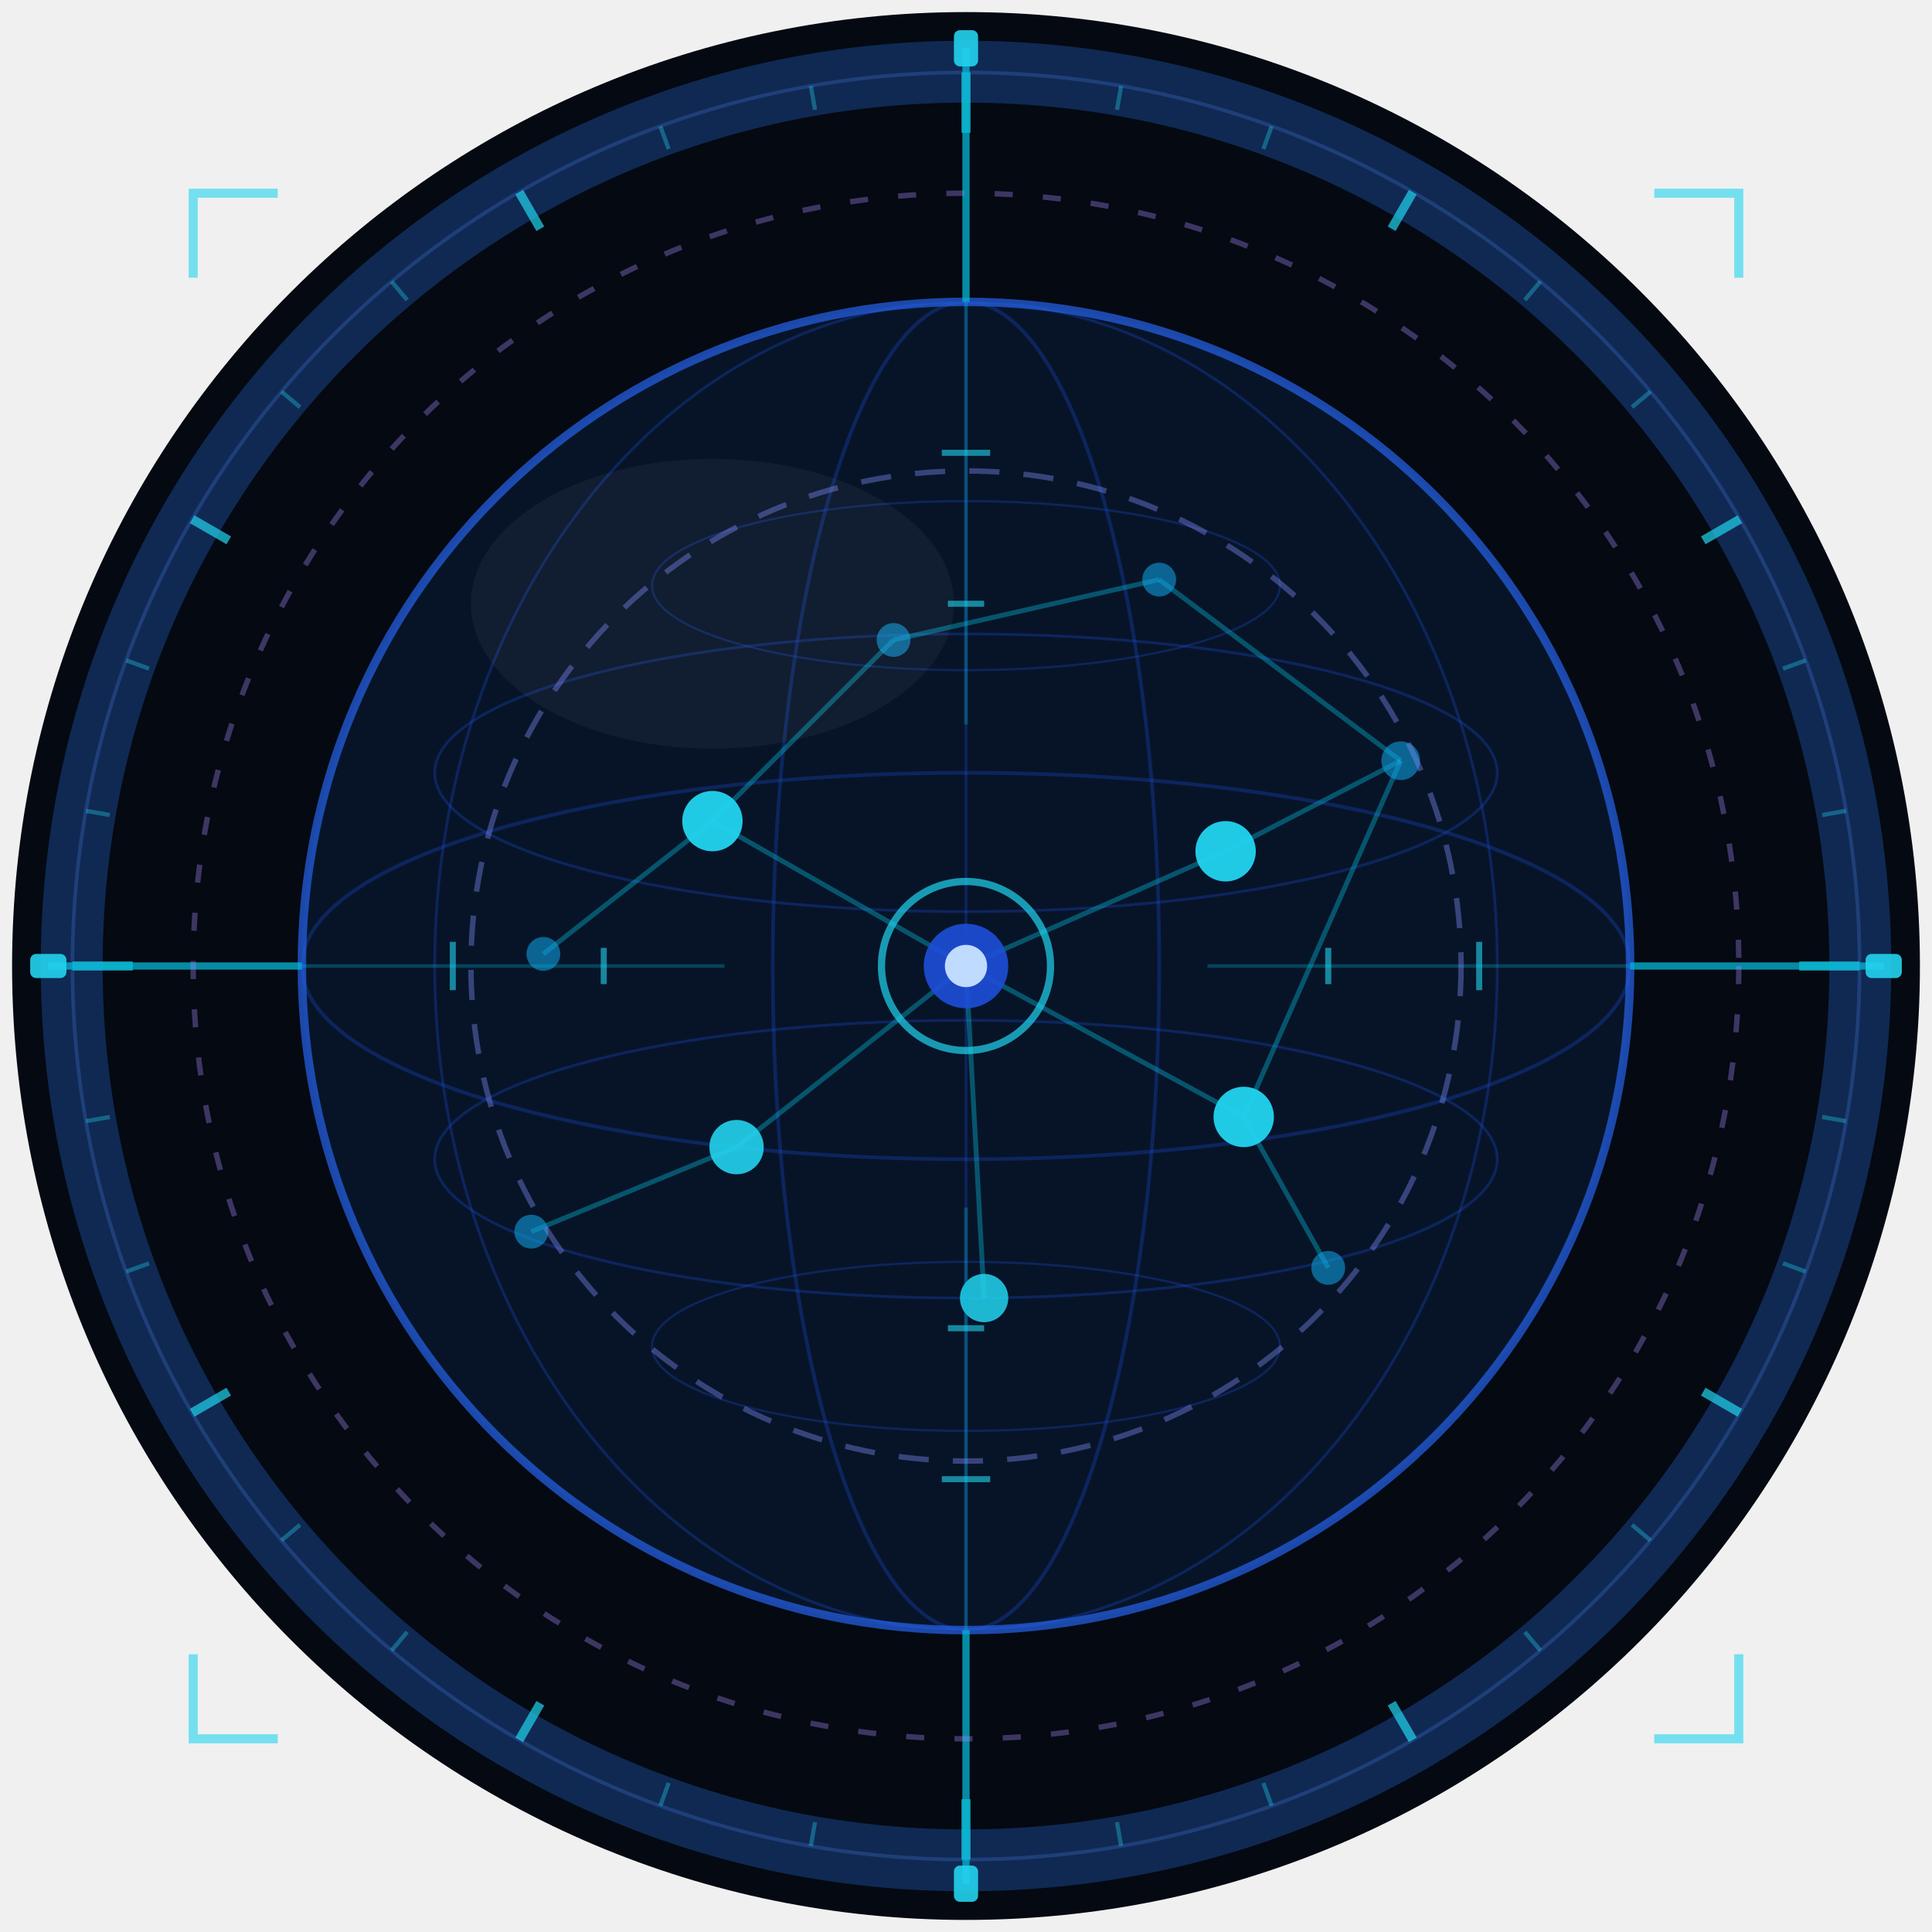
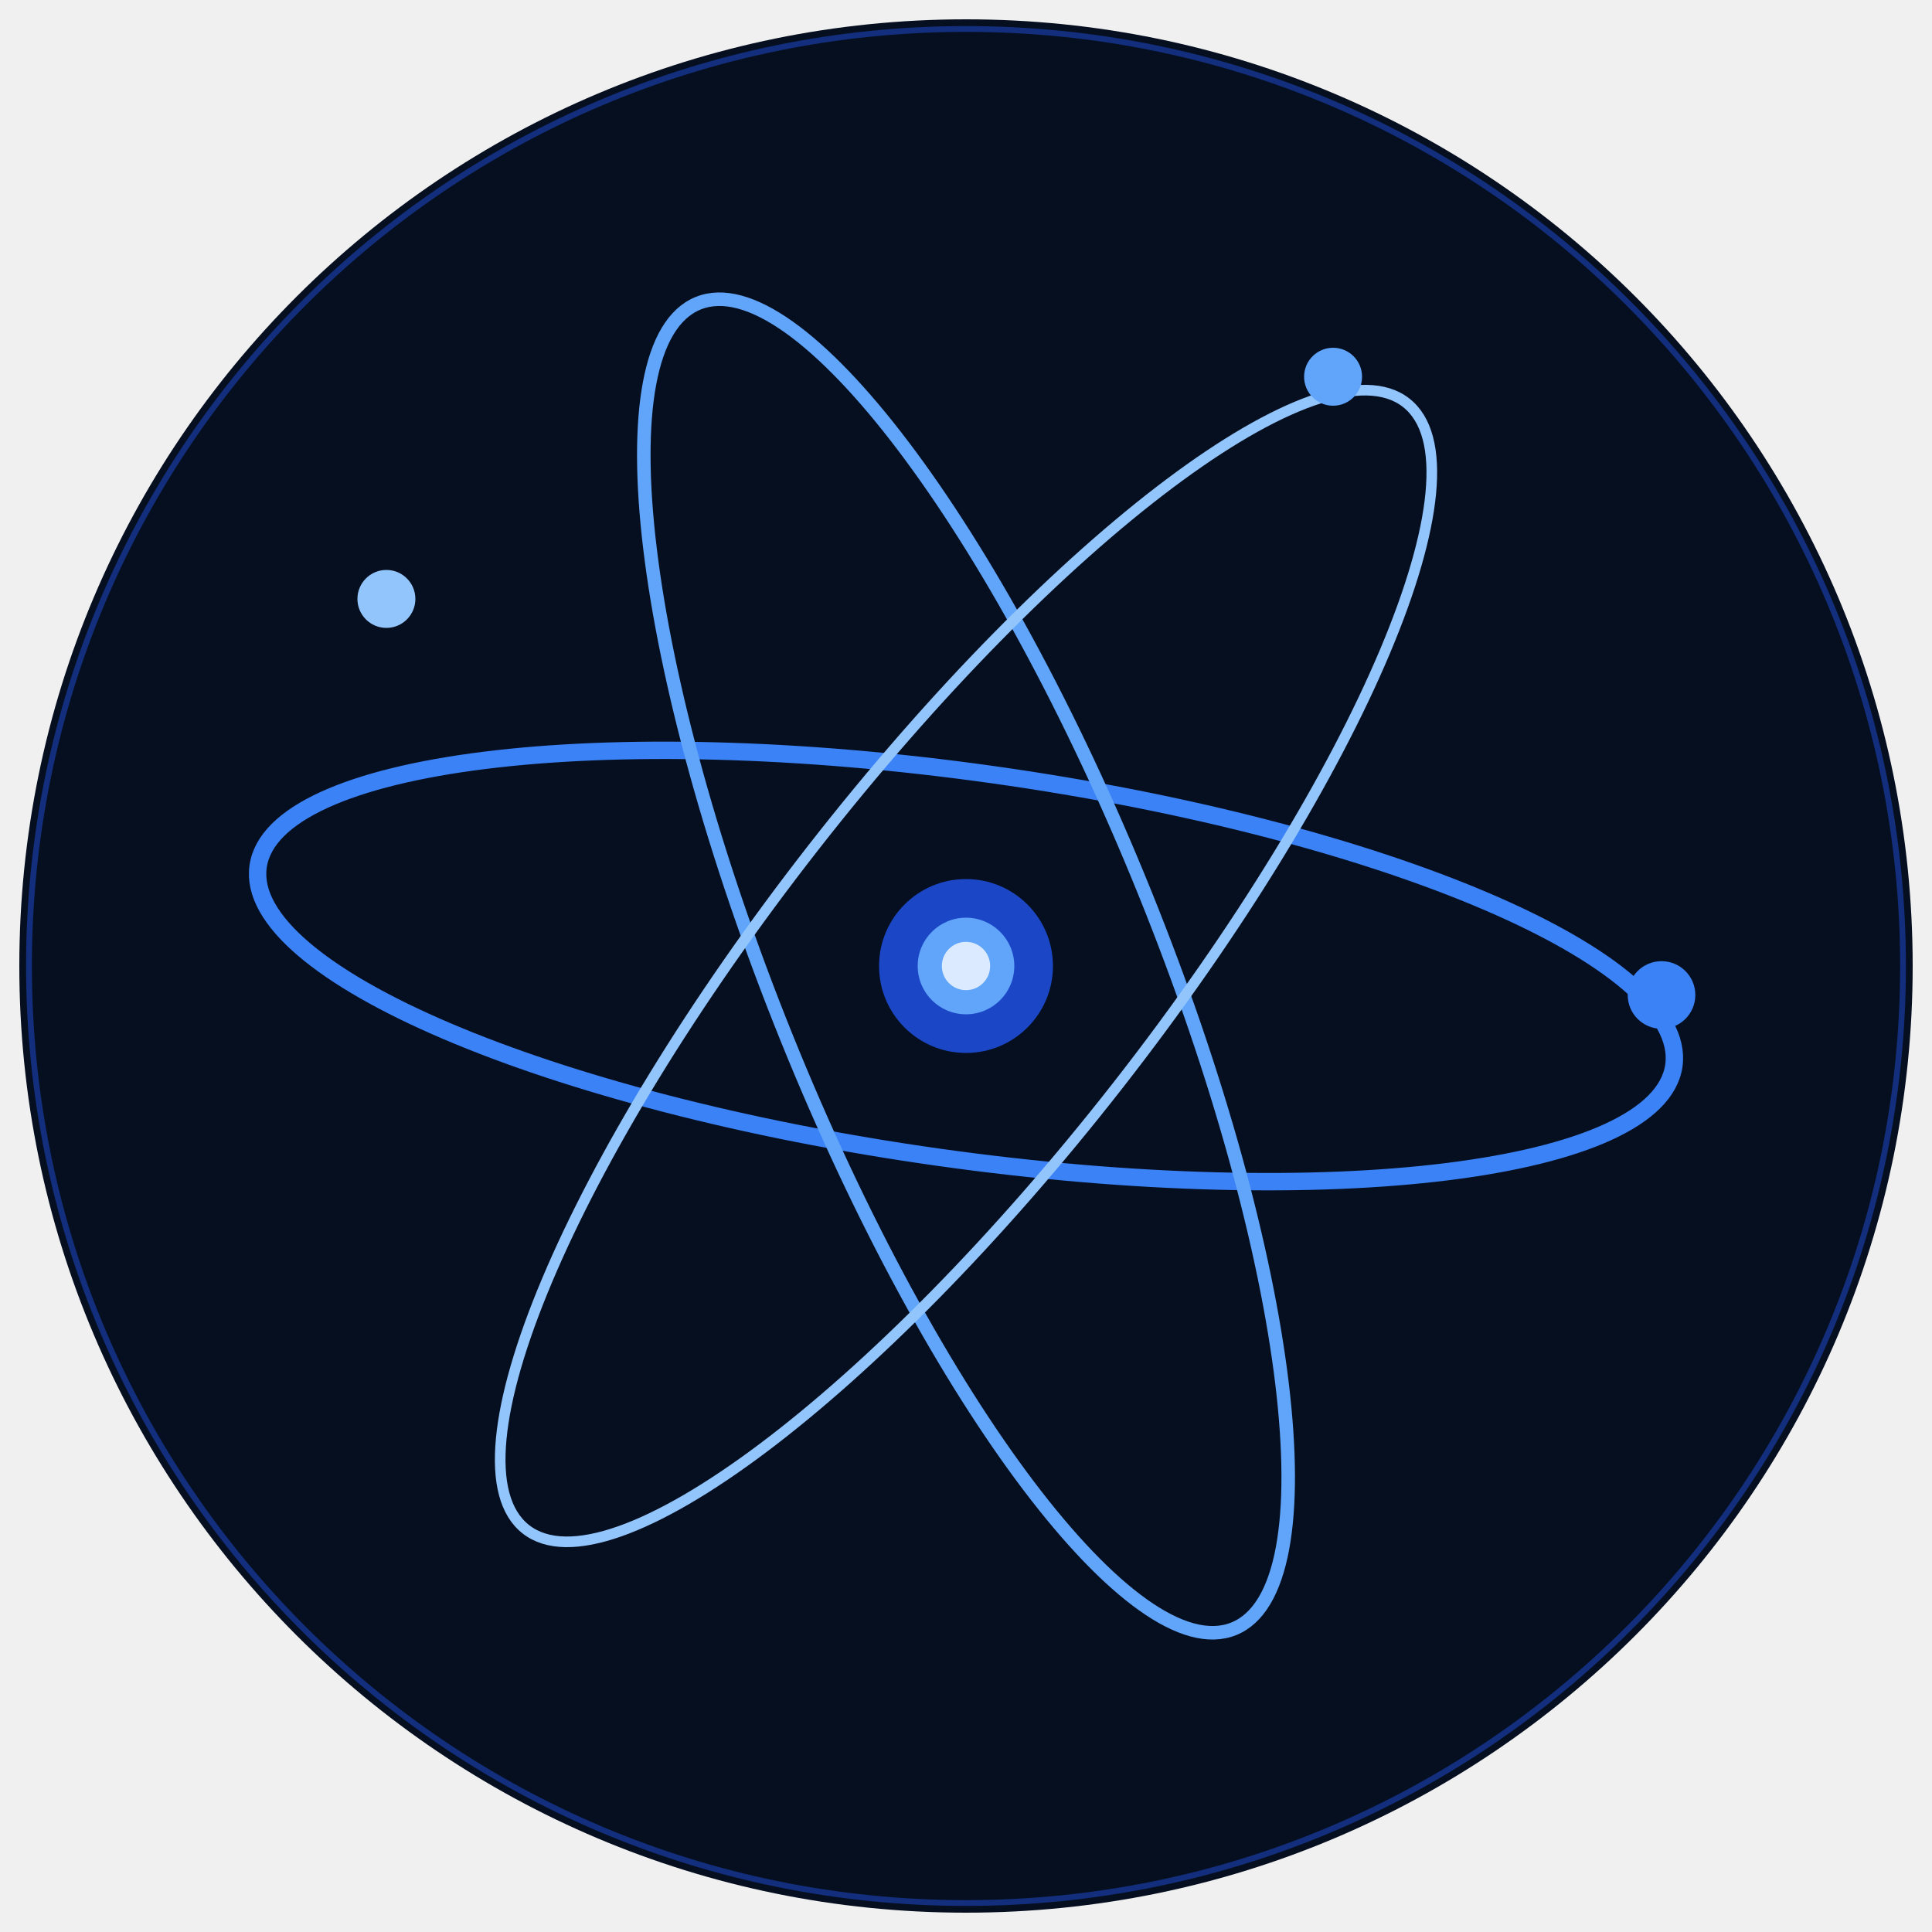
- <svg xmlns="http://www.w3.org/2000/svg" viewBox="0 0 320 320">
-   <defs>
-     <clipPath id="gc2">
-       <circle cx="160" cy="160" r="110" />
-     </clipPath>
-     <clipPath id="bezel">
-       <circle cx="160" cy="160" r="152" />
-     </clipPath>
-   </defs>
-   <circle cx="160" cy="160" r="158" fill="#040912" />
-   <circle cx="160" cy="160" r="148" fill="none" stroke="#0F2952" stroke-width="10" />
-   <circle cx="160" cy="160" r="148" fill="none" stroke="#1E3F7A" stroke-width="0.6" />
-   <circle cx="160" cy="160" r="153" fill="none" stroke="#0F2952" stroke-width="0.5" />
-   <g stroke="#22D3EE" stroke-width="1.5" stroke-opacity="0.7">
-     <line x1="160" y1="12" x2="160" y2="22" transform="rotate(0   160 160)" />
-     <line x1="160" y1="12" x2="160" y2="19" transform="rotate(30  160 160)" />
-     <line x1="160" y1="12" x2="160" y2="19" transform="rotate(60  160 160)" />
-     <line x1="160" y1="12" x2="160" y2="22" transform="rotate(90  160 160)" />
-     <line x1="160" y1="12" x2="160" y2="19" transform="rotate(120 160 160)" />
-     <line x1="160" y1="12" x2="160" y2="19" transform="rotate(150 160 160)" />
-     <line x1="160" y1="12" x2="160" y2="22" transform="rotate(180 160 160)" />
-     <line x1="160" y1="12" x2="160" y2="19" transform="rotate(210 160 160)" />
-     <line x1="160" y1="12" x2="160" y2="19" transform="rotate(240 160 160)" />
-     <line x1="160" y1="12" x2="160" y2="22" transform="rotate(270 160 160)" />
-     <line x1="160" y1="12" x2="160" y2="19" transform="rotate(300 160 160)" />
-     <line x1="160" y1="12" x2="160" y2="19" transform="rotate(330 160 160)" />
-   </g>
-   <g stroke="#22D3EE" stroke-width="0.7" stroke-opacity="0.35">
-     <line x1="160" y1="12" x2="160" y2="16" transform="rotate(10  160 160)" />
-     <line x1="160" y1="12" x2="160" y2="16" transform="rotate(20  160 160)" />
-     <line x1="160" y1="12" x2="160" y2="16" transform="rotate(40  160 160)" />
-     <line x1="160" y1="12" x2="160" y2="16" transform="rotate(50  160 160)" />
-     <line x1="160" y1="12" x2="160" y2="16" transform="rotate(70  160 160)" />
-     <line x1="160" y1="12" x2="160" y2="16" transform="rotate(80  160 160)" />
-     <line x1="160" y1="12" x2="160" y2="16" transform="rotate(100 160 160)" />
-     <line x1="160" y1="12" x2="160" y2="16" transform="rotate(110 160 160)" />
-     <line x1="160" y1="12" x2="160" y2="16" transform="rotate(130 160 160)" />
-     <line x1="160" y1="12" x2="160" y2="16" transform="rotate(140 160 160)" />
-     <line x1="160" y1="12" x2="160" y2="16" transform="rotate(160 160 160)" />
-     <line x1="160" y1="12" x2="160" y2="16" transform="rotate(170 160 160)" />
-     <line x1="160" y1="12" x2="160" y2="16" transform="rotate(190 160 160)" />
-     <line x1="160" y1="12" x2="160" y2="16" transform="rotate(200 160 160)" />
-     <line x1="160" y1="12" x2="160" y2="16" transform="rotate(220 160 160)" />
-     <line x1="160" y1="12" x2="160" y2="16" transform="rotate(230 160 160)" />
-     <line x1="160" y1="12" x2="160" y2="16" transform="rotate(250 160 160)" />
-     <line x1="160" y1="12" x2="160" y2="16" transform="rotate(260 160 160)" />
-     <line x1="160" y1="12" x2="160" y2="16" transform="rotate(280 160 160)" />
-     <line x1="160" y1="12" x2="160" y2="16" transform="rotate(290 160 160)" />
-     <line x1="160" y1="12" x2="160" y2="16" transform="rotate(310 160 160)" />
-     <line x1="160" y1="12" x2="160" y2="16" transform="rotate(320 160 160)" />
-     <line x1="160" y1="12" x2="160" y2="16" transform="rotate(340 160 160)" />
-     <line x1="160" y1="12" x2="160" y2="16" transform="rotate(350 160 160)" />
-   </g>
-   <circle cx="160" cy="160" r="110" fill="#071428" />
-   <g clip-path="url(#gc2)" fill="none" stroke="#1D4ED8" stroke-opacity="0.30">
-     <ellipse cx="160" cy="160" rx="110" ry="32" stroke-width="0.6" />
-     <ellipse cx="160" cy="128" rx="88" ry="23" stroke-width="0.45" />
-     <ellipse cx="160" cy="192" rx="88" ry="23" stroke-width="0.45" />
-     <ellipse cx="160" cy="97" rx="52" ry="14" stroke-width="0.35" />
-     <ellipse cx="160" cy="223" rx="52" ry="14" stroke-width="0.35" />
-     <ellipse cx="160" cy="160" rx="32" ry="110" stroke-width="0.6" />
-     <ellipse cx="160" cy="160" rx="88" ry="110" stroke-width="0.45" />
-     <line x1="160" y1="50" x2="160" y2="270" stroke-width="0.45" />
-   </g>
-   <g clip-path="url(#gc2)">
-     <g fill="none" stroke="#06B6D4" stroke-width="0.8" stroke-opacity="0.4">
-       <line x1="160" y1="160" x2="118" y2="136" />
-       <line x1="160" y1="160" x2="203" y2="141" />
-       <line x1="160" y1="160" x2="206" y2="185" />
-       <line x1="160" y1="160" x2="122" y2="190" />
-       <line x1="160" y1="160" x2="163" y2="215" />
-       <line x1="118" y1="136" x2="90" y2="158" />
-       <line x1="118" y1="136" x2="148" y2="106" />
-       <line x1="203" y1="141" x2="232" y2="126" />
-       <line x1="206" y1="185" x2="232" y2="126" />
-       <line x1="206" y1="185" x2="220" y2="210" />
-       <line x1="122" y1="190" x2="88" y2="204" />
-       <line x1="148" y1="106" x2="192" y2="96" />
-       <line x1="192" y1="96" x2="232" y2="126" />
-     </g>
-     <g fill="#0EA5E9" opacity="0.55">
-       <circle cx="90" cy="158" r="2.8" />
-       <circle cx="148" cy="106" r="2.8" />
-       <circle cx="192" cy="96" r="2.8" />
-       <circle cx="232" cy="126" r="3.2" />
-       <circle cx="220" cy="210" r="2.8" />
-       <circle cx="88" cy="204" r="2.8" />
-     </g>
-     <g fill="#22D3EE">
-       <circle cx="118" cy="136" r="5" opacity="0.95" />
-       <circle cx="203" cy="141" r="5" opacity="0.95" />
-       <circle cx="206" cy="185" r="5" opacity="0.95" />
-       <circle cx="122" cy="190" r="4.5" opacity="0.90" />
-       <circle cx="163" cy="215" r="4" opacity="0.85" />
-     </g>
-     <ellipse cx="118" cy="100" rx="40" ry="24" fill="white" fill-opacity="0.04" />
-   </g>
-   <circle cx="160" cy="160" r="110" fill="none" stroke="#2563EB" stroke-width="1.4" opacity="0.7" />
-   <g clip-path="url(#bezel)" stroke="#06B6D4" stroke-opacity="0.75" fill="none">
-     <line x1="8" y1="160" x2="50" y2="160" stroke-width="1.2" />
-     <line x1="270" y1="160" x2="312" y2="160" stroke-width="1.2" />
-     <line x1="160" y1="8" x2="160" y2="50" stroke-width="1.2" />
-     <line x1="160" y1="270" x2="160" y2="312" stroke-width="1.2" />
-     <line x1="50" y1="160" x2="120" y2="160" stroke-width="0.6" stroke-opacity="0.3" />
-     <line x1="200" y1="160" x2="270" y2="160" stroke-width="0.6" stroke-opacity="0.3" />
-     <line x1="160" y1="50" x2="160" y2="120" stroke-width="0.6" stroke-opacity="0.3" />
-     <line x1="160" y1="200" x2="160" y2="270" stroke-width="0.6" stroke-opacity="0.3" />
-   </g>
-   <g fill="#22D3EE" opacity="0.9">
-     <rect x="5" y="158" width="6" height="4" rx="1" />
-     <rect x="309" y="158" width="6" height="4" rx="1" />
-     <rect x="158" y="5" width="4" height="6" rx="1" />
-     <rect x="158" y="309" width="4" height="6" rx="1" />
-   </g>
-   <g stroke="#22D3EE" stroke-width="1" stroke-opacity="0.6" fill="none">
-     <line x1="75" y1="156" x2="75" y2="164" />
-     <line x1="100" y1="157" x2="100" y2="163" />
-     <line x1="245" y1="156" x2="245" y2="164" />
-     <line x1="220" y1="157" x2="220" y2="163" />
-     <line x1="156" y1="75" x2="164" y2="75" />
-     <line x1="157" y1="100" x2="163" y2="100" />
-     <line x1="156" y1="245" x2="164" y2="245" />
-     <line x1="157" y1="220" x2="163" y2="220" />
-   </g>
-   <circle cx="160" cy="160" r="14" fill="none" stroke="#22D3EE" stroke-width="1.2" stroke-opacity="0.7" />
-   <circle cx="160" cy="160" r="7" fill="#1D4ED8" opacity="0.9" />
-   <circle cx="160" cy="160" r="3.5" fill="#BFDBFE" />
-   <circle cx="160" cy="160" r="82" fill="none" stroke="#818CF8" stroke-width="0.9" stroke-opacity="0.40" stroke-dasharray="5,4" />
-   <circle cx="160" cy="160" r="128" fill="none" stroke="#A78BFA" stroke-width="0.9" stroke-opacity="0.35" stroke-dasharray="3,5" />
-   <g stroke="#22D3EE" stroke-width="1.5" fill="none" stroke-opacity="0.6">
-     <polyline points="32,46  32,32  46,32" />
-     <polyline points="274,32 288,32 288,46" />
-     <polyline points="32,274 32,288 46,288" />
-     <polyline points="288,274 288,288 274,288" />
-   </g>
+ <svg xmlns="http://www.w3.org/2000/svg" viewBox="0 0 200 200">
+   <circle cx="100" cy="100" r="98" fill="#060F20" />
+   <ellipse cx="100" cy="100" rx="74" ry="20" fill="none" stroke="#3B82F6" stroke-width="1.8" transform="rotate(8, 100, 100)" />
+   <ellipse cx="100" cy="100" rx="74" ry="20" fill="none" stroke="#60A5FA" stroke-width="1.4" transform="rotate(68, 100, 100)" />
+   <ellipse cx="100" cy="100" rx="74" ry="20" fill="none" stroke="#93C5FD" stroke-width="1.1" transform="rotate(-52, 100, 100)" />
+   <circle cx="172" cy="103" r="3.5" fill="#3B82F6" />
+   <circle cx="138" cy="39" r="3" fill="#60A5FA" />
+   <circle cx="40" cy="62" r="3" fill="#93C5FD" />
+   <circle cx="100" cy="100" r="9" fill="#1D4ED8" opacity="0.9" />
+   <circle cx="100" cy="100" r="5" fill="#60A5FA" />
+   <circle cx="100" cy="100" r="2.5" fill="#DBEAFE" />
+   <circle cx="100" cy="100" r="97" fill="none" stroke="#1D4ED8" stroke-width="0.6" opacity="0.5" />
</svg>
